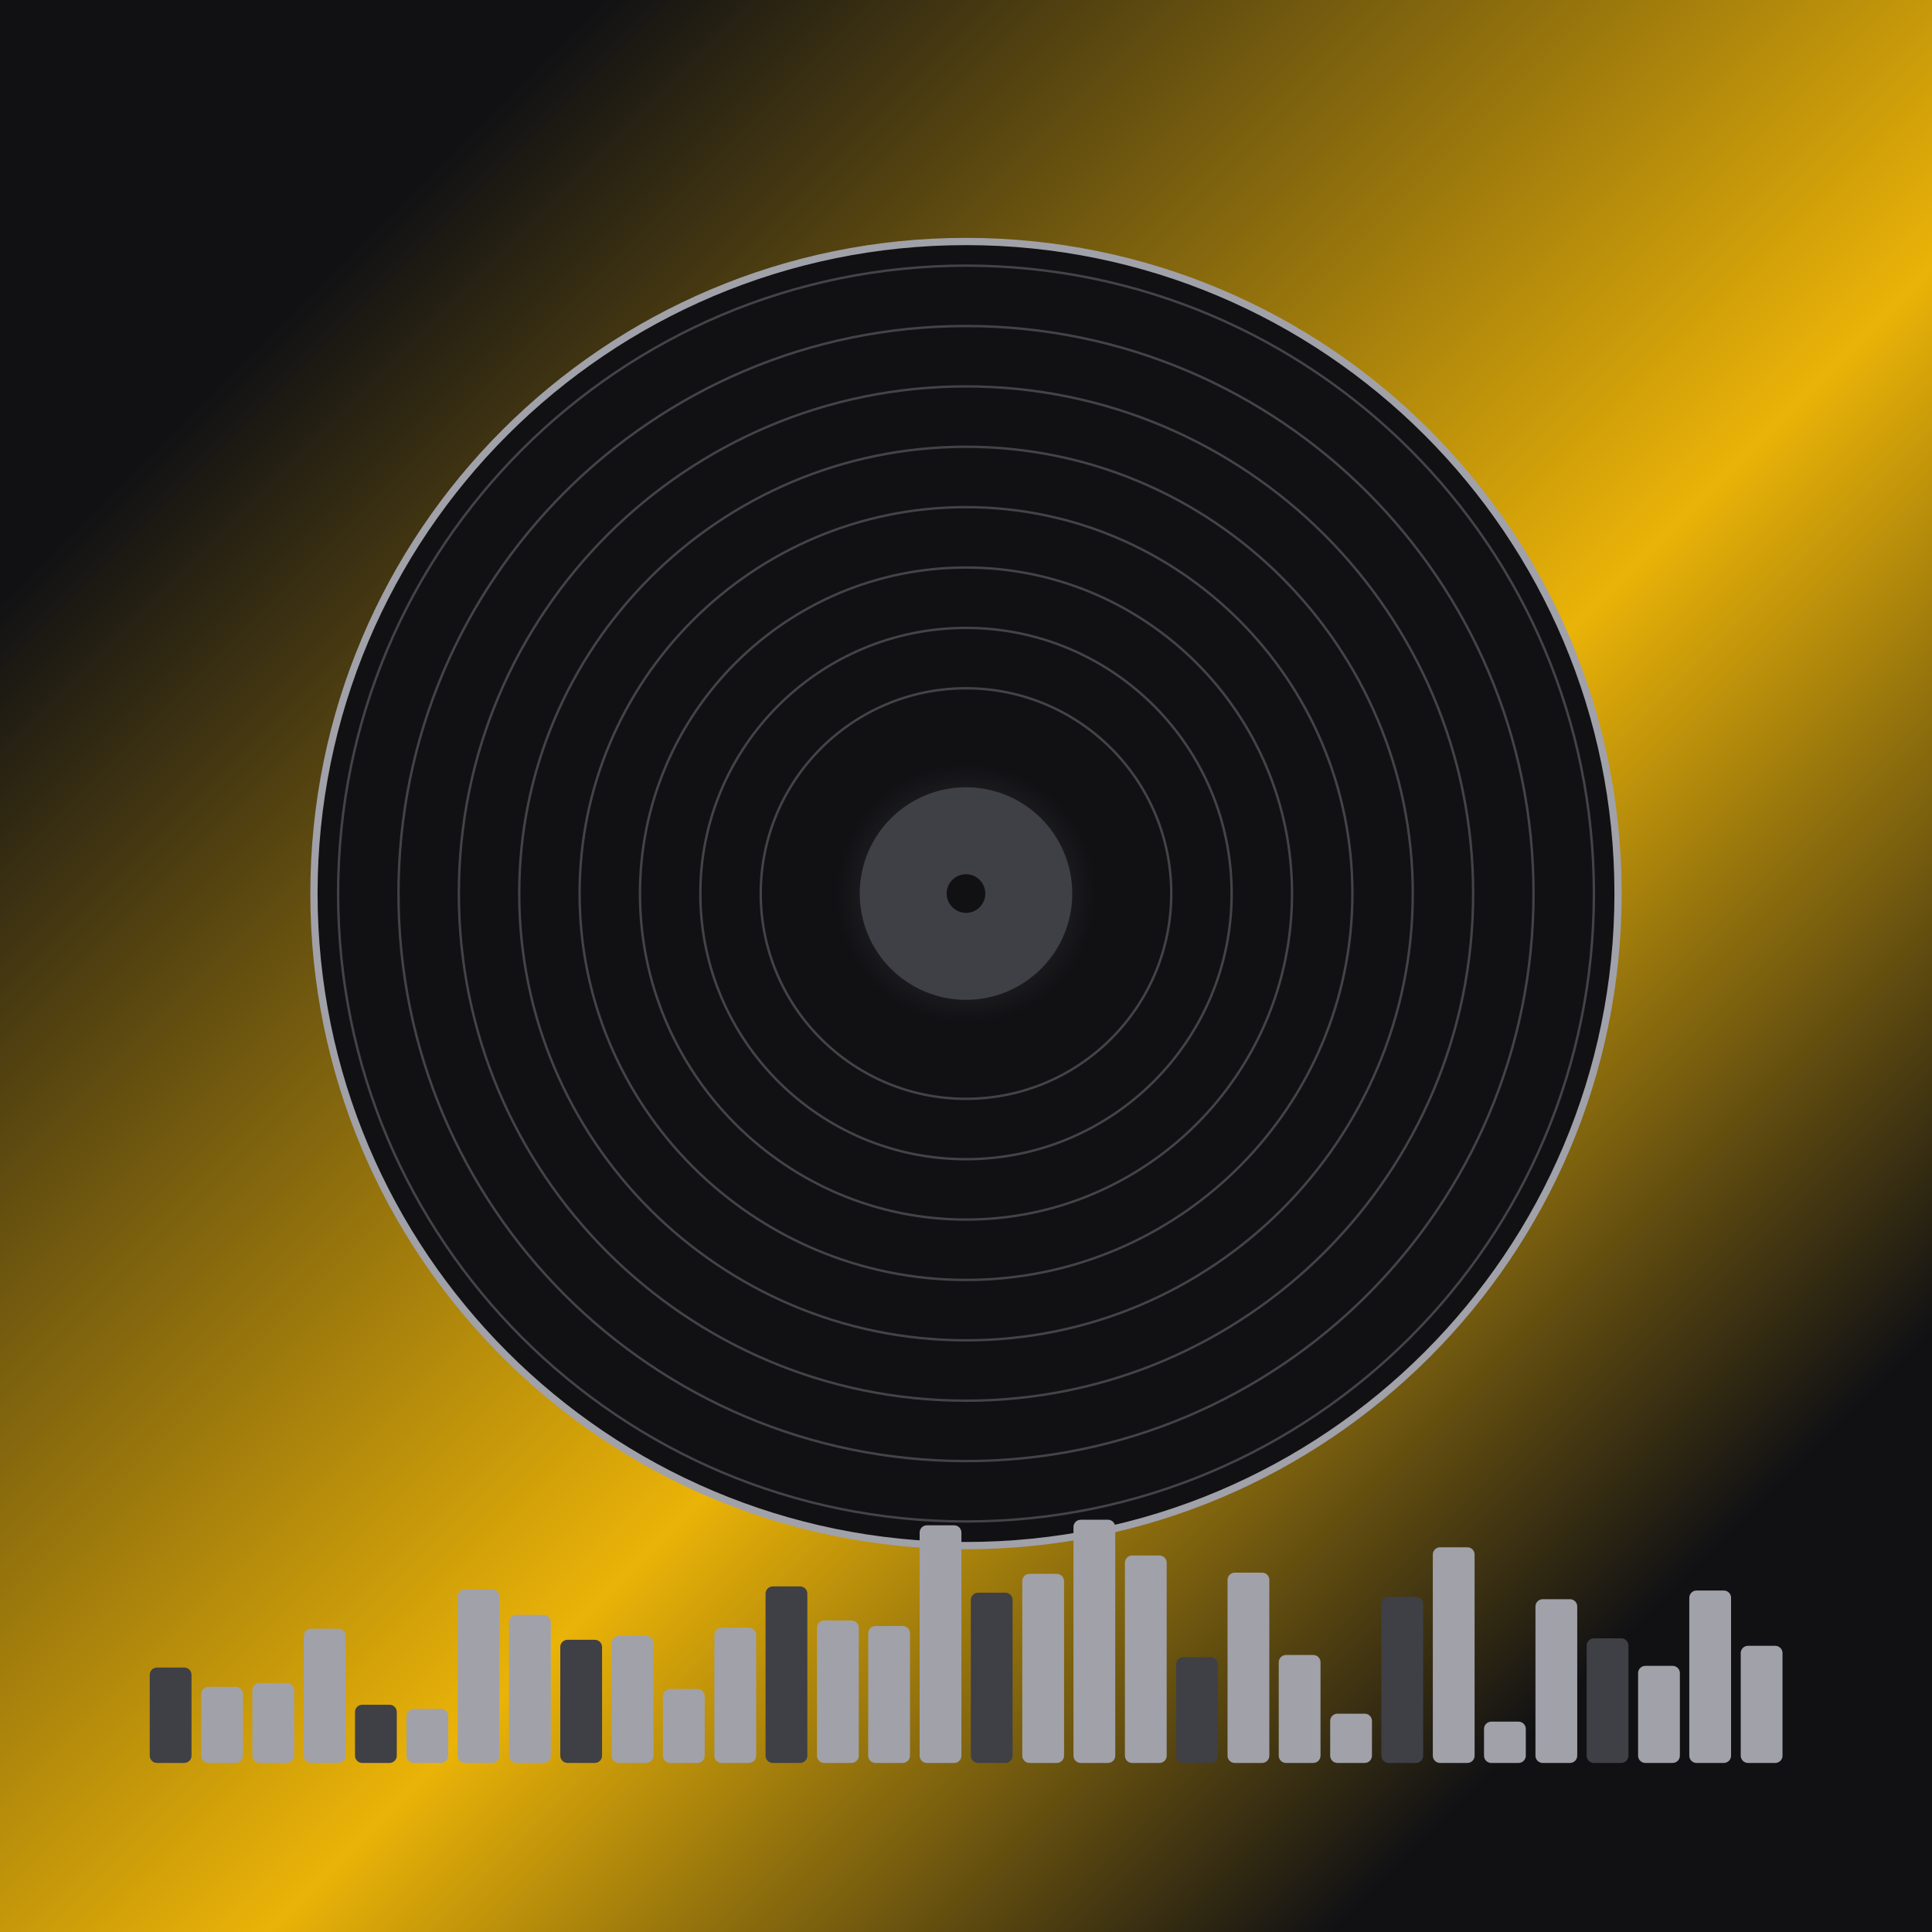
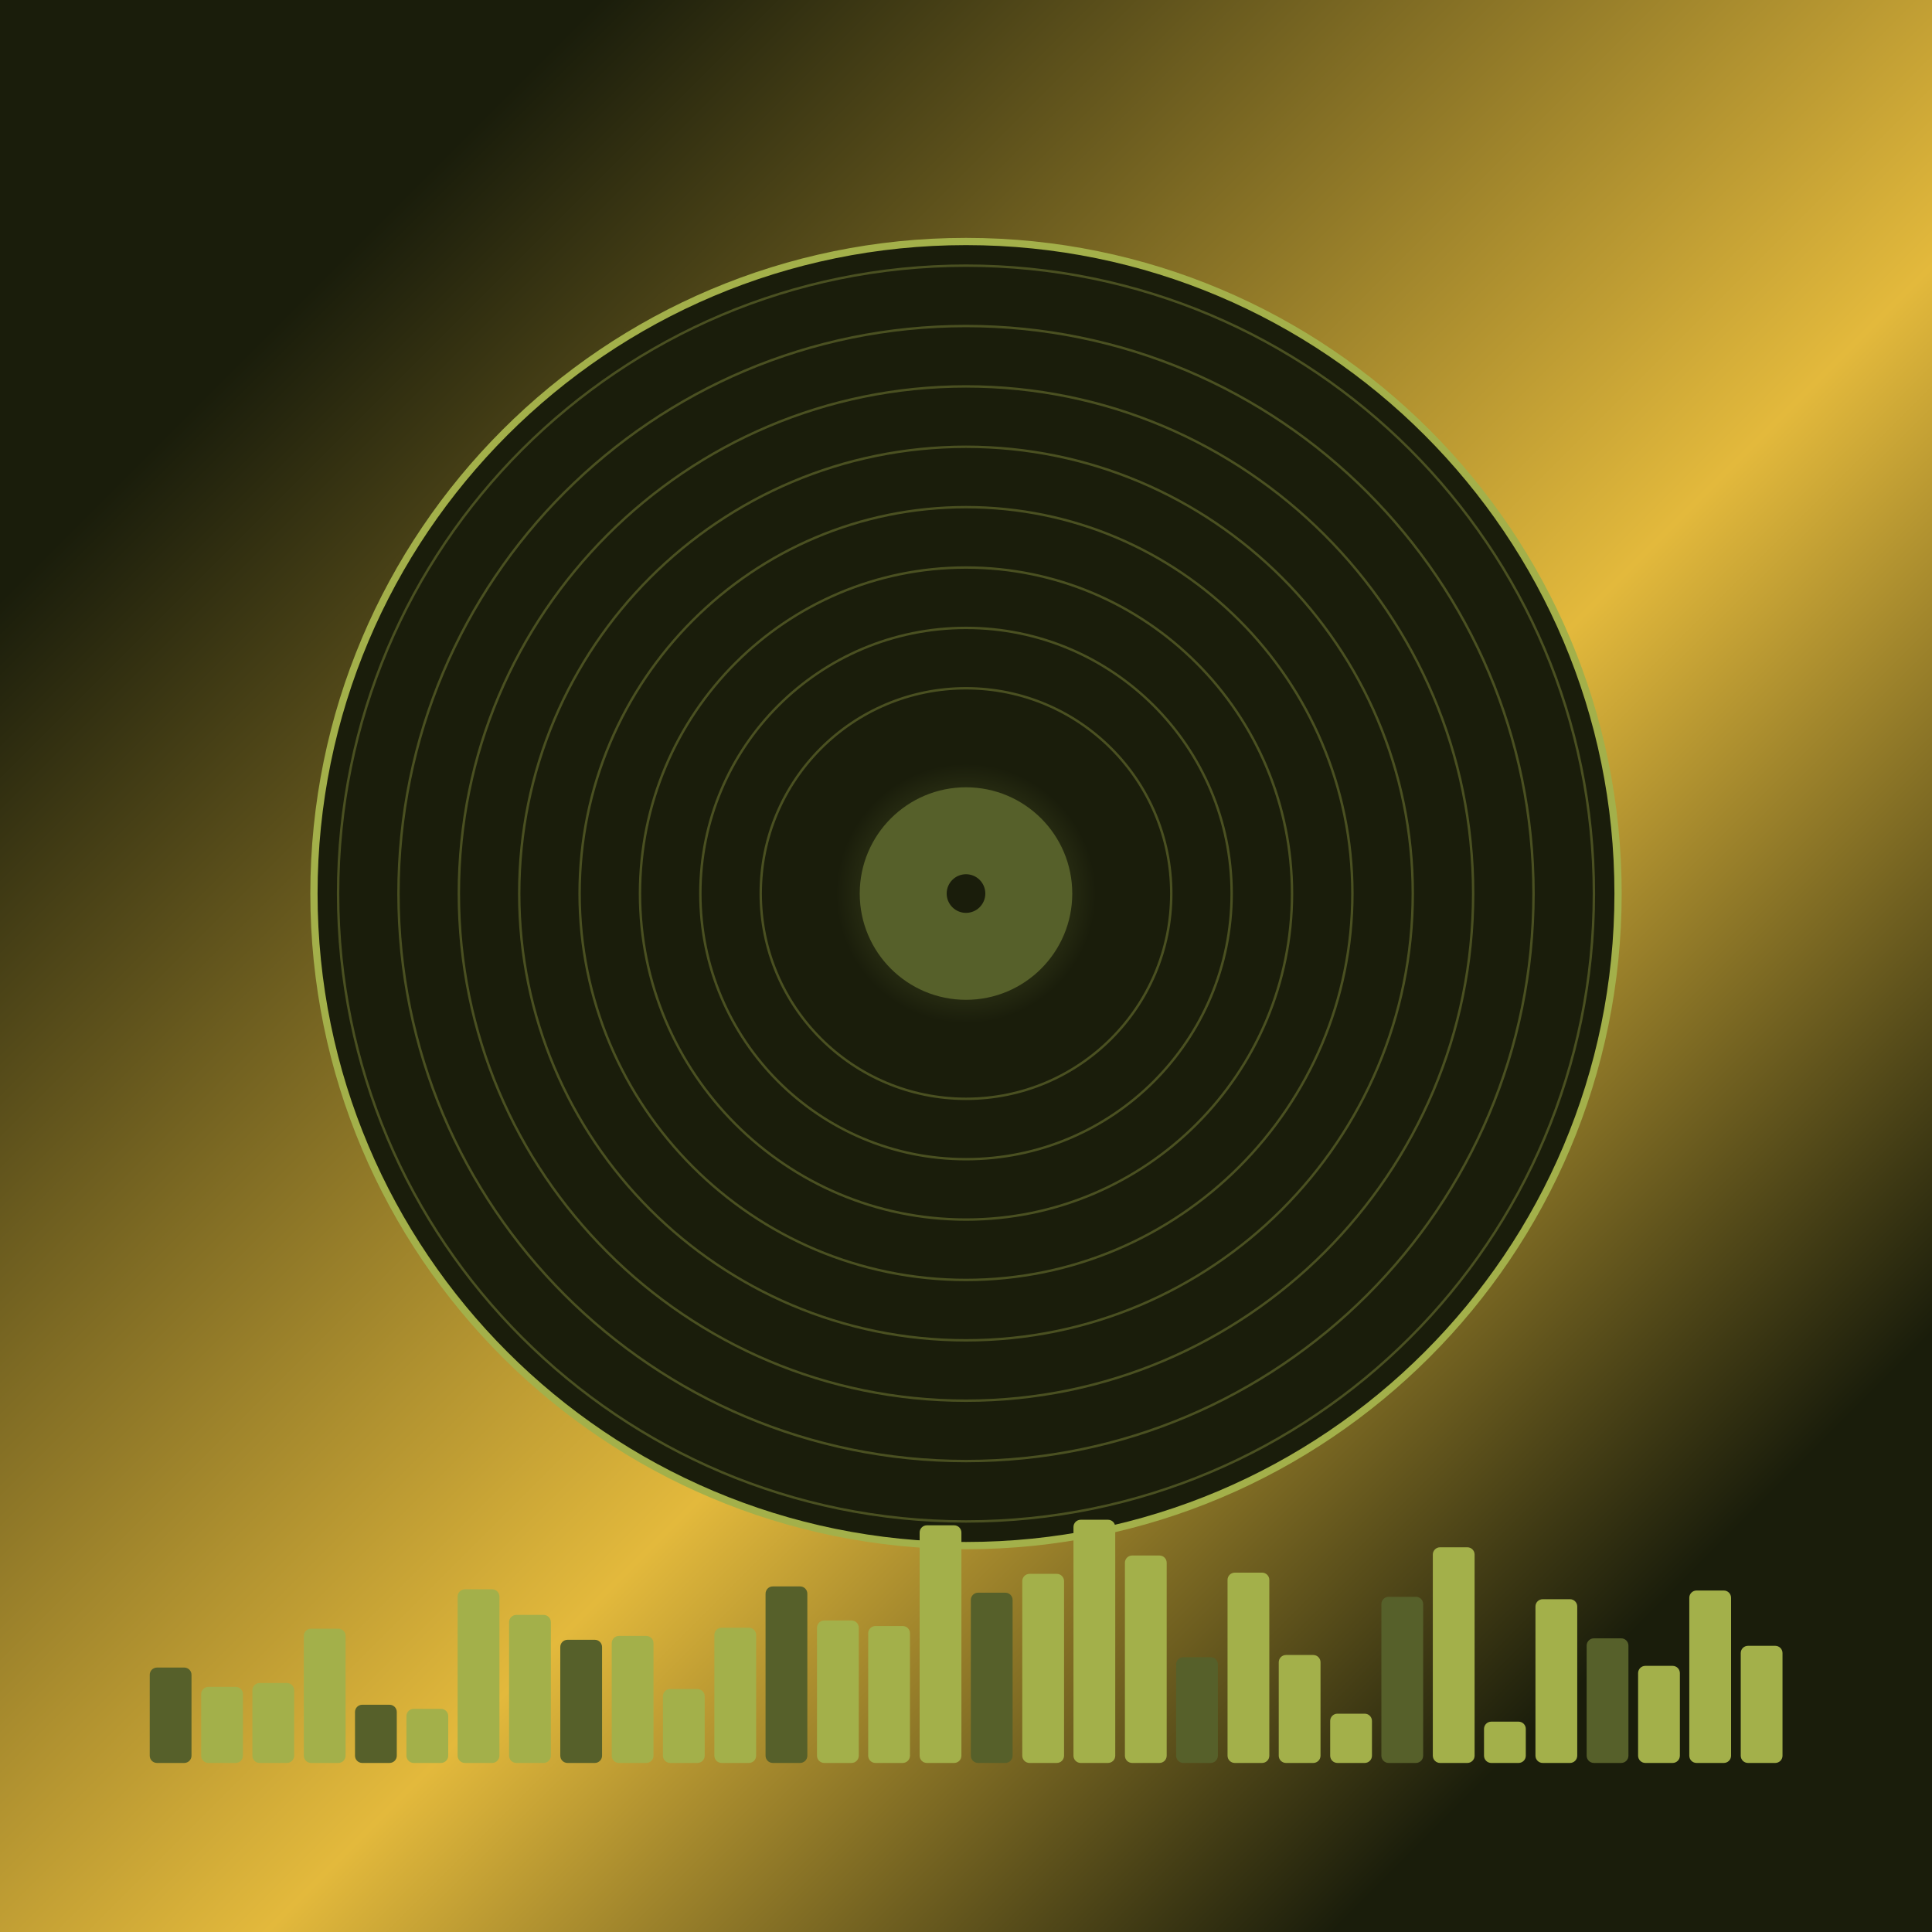
<svg xmlns="http://www.w3.org/2000/svg" viewBox="0 0 800 800" width="800" height="800" role="img">
  <defs>
    <linearGradient id="bg" gradientTransform="rotate(45 .5 .5)">
-       <stop offset="0" stop-color="#111114" />
-       <stop offset=".6" stop-color="#eab308" />
-       <stop offset="1" stop-color="#111114" />
+       <stop offset="0" stop-color="#1a1d0b" />
+       <stop offset=".6" stop-color="#e3b93c" />
+       <stop offset="1" stop-color="#1a1d0b" />
    </linearGradient>
    <radialGradient id="disc">
-       <stop offset="0" stop-color="#3f3f46" />
-       <stop offset=".2" stop-color="#111114" />
-       <stop offset="1" stop-color="#111114" />
+       <stop offset="0" stop-color="#56602a" />
+       <stop offset=".2" stop-color="#1a1d0b" />
+       <stop offset="1" stop-color="#1a1d0b" />
    </radialGradient>
  </defs>
-   <rect width="800" height="800" fill="#111114" />
+   <rect width="800" height="800" fill="#1a1d0b" />
  <rect width="800" height="800" fill="url(#bg)" />
-   <circle cx="400" cy="370" r="270" fill="url(#disc)" stroke="#a1a1aa" stroke-width="3" />
-   <circle cx="400" cy="370" r="85" fill="none" stroke="#a1a1aa" stroke-opacity=".35" />
-   <circle cx="400" cy="370" r="110" fill="none" stroke="#a1a1aa" stroke-opacity=".35" />
-   <circle cx="400" cy="370" r="135" fill="none" stroke="#a1a1aa" stroke-opacity=".35" />
-   <circle cx="400" cy="370" r="160" fill="none" stroke="#a1a1aa" stroke-opacity=".35" />
-   <circle cx="400" cy="370" r="185" fill="none" stroke="#a1a1aa" stroke-opacity=".35" />
-   <circle cx="400" cy="370" r="210" fill="none" stroke="#a1a1aa" stroke-opacity=".35" />
-   <circle cx="400" cy="370" r="235" fill="none" stroke="#a1a1aa" stroke-opacity=".35" />
-   <circle cx="400" cy="370" r="260" fill="none" stroke="#a1a1aa" stroke-opacity=".35" />
-   <circle cx="400" cy="370" r="44" fill="#3f3f46" />
-   <circle cx="400" cy="370" r="8" fill="#111114" />
-   <rect x="62" y="690.5" width="17.3" height="39.5" rx="3" fill="#3f3f46" />
-   <rect x="83.3" y="698.5" width="17.3" height="31.5" rx="3" fill="#a1a1aa" />
-   <rect x="104.5" y="696.9" width="17.3" height="33.1" rx="3" fill="#a1a1aa" />
-   <rect x="125.8" y="674.4" width="17.3" height="55.6" rx="3" fill="#a1a1aa" />
-   <rect x="147" y="705.9" width="17.3" height="24.1" rx="3" fill="#3f3f46" />
-   <rect x="168.3" y="707.6" width="17.3" height="22.4" rx="3" fill="#a1a1aa" />
-   <rect x="189.5" y="658.1" width="17.3" height="71.9" rx="3" fill="#a1a1aa" />
-   <rect x="210.8" y="668.7" width="17.3" height="61.3" rx="3" fill="#a1a1aa" />
-   <rect x="232" y="679" width="17.3" height="51" rx="3" fill="#3f3f46" />
-   <rect x="253.3" y="677.4" width="17.3" height="52.6" rx="3" fill="#a1a1aa" />
-   <rect x="274.5" y="699.4" width="17.3" height="30.6" rx="3" fill="#a1a1aa" />
-   <rect x="295.8" y="674" width="17.3" height="56" rx="3" fill="#a1a1aa" />
-   <rect x="317" y="656.9" width="17.3" height="73.1" rx="3" fill="#3f3f46" />
-   <rect x="338.3" y="671" width="17.3" height="59" rx="3" fill="#a1a1aa" />
-   <rect x="359.5" y="673.3" width="17.3" height="56.7" rx="3" fill="#a1a1aa" />
-   <rect x="380.8" y="631.6" width="17.3" height="98.4" rx="3" fill="#a1a1aa" />
-   <rect x="402" y="659.5" width="17.3" height="70.5" rx="3" fill="#3f3f46" />
-   <rect x="423.3" y="651.7" width="17.3" height="78.3" rx="3" fill="#a1a1aa" />
-   <rect x="444.5" y="629.3" width="17.3" height="100.7" rx="3" fill="#a1a1aa" />
-   <rect x="465.8" y="644.1" width="17.3" height="85.9" rx="3" fill="#a1a1aa" />
-   <rect x="487" y="686.2" width="17.3" height="43.8" rx="3" fill="#3f3f46" />
-   <rect x="508.3" y="651.2" width="17.3" height="78.8" rx="3" fill="#a1a1aa" />
-   <rect x="529.5" y="685.3" width="17.3" height="44.7" rx="3" fill="#a1a1aa" />
-   <rect x="550.8" y="709.6" width="17.3" height="20.4" rx="3" fill="#a1a1aa" />
-   <rect x="572" y="661.2" width="17.3" height="68.8" rx="3" fill="#3f3f46" />
-   <rect x="593.3" y="640.7" width="17.3" height="89.3" rx="3" fill="#a1a1aa" />
-   <rect x="614.5" y="712.9" width="17.3" height="17.1" rx="3" fill="#a1a1aa" />
-   <rect x="635.8" y="662.2" width="17.3" height="67.8" rx="3" fill="#a1a1aa" />
-   <rect x="657" y="678.4" width="17.3" height="51.6" rx="3" fill="#3f3f46" />
-   <rect x="678.3" y="689.8" width="17.3" height="40.2" rx="3" fill="#a1a1aa" />
-   <rect x="699.5" y="658.6" width="17.3" height="71.4" rx="3" fill="#a1a1aa" />
-   <rect x="720.8" y="681.5" width="17.3" height="48.5" rx="3" fill="#a1a1aa" />
+   <circle cx="400" cy="370" r="270" fill="url(#disc)" stroke="#a3b04a" stroke-width="3" />
+   <circle cx="400" cy="370" r="85" fill="none" stroke="#a3b04a" stroke-opacity=".35" />
+   <circle cx="400" cy="370" r="110" fill="none" stroke="#a3b04a" stroke-opacity=".35" />
+   <circle cx="400" cy="370" r="135" fill="none" stroke="#a3b04a" stroke-opacity=".35" />
+   <circle cx="400" cy="370" r="160" fill="none" stroke="#a3b04a" stroke-opacity=".35" />
+   <circle cx="400" cy="370" r="185" fill="none" stroke="#a3b04a" stroke-opacity=".35" />
+   <circle cx="400" cy="370" r="210" fill="none" stroke="#a3b04a" stroke-opacity=".35" />
+   <circle cx="400" cy="370" r="235" fill="none" stroke="#a3b04a" stroke-opacity=".35" />
+   <circle cx="400" cy="370" r="260" fill="none" stroke="#a3b04a" stroke-opacity=".35" />
+   <circle cx="400" cy="370" r="44" fill="#56602a" />
+   <circle cx="400" cy="370" r="8" fill="#1a1d0b" />
+   <rect x="62" y="690.5" width="17.3" height="39.5" rx="3" fill="#56602a" />
+   <rect x="83.3" y="698.5" width="17.3" height="31.5" rx="3" fill="#a3b04a" />
+   <rect x="104.5" y="696.9" width="17.3" height="33.1" rx="3" fill="#a3b04a" />
+   <rect x="125.8" y="674.4" width="17.3" height="55.6" rx="3" fill="#a3b04a" />
+   <rect x="147" y="705.9" width="17.3" height="24.1" rx="3" fill="#56602a" />
+   <rect x="168.3" y="707.6" width="17.3" height="22.4" rx="3" fill="#a3b04a" />
+   <rect x="189.5" y="658.1" width="17.3" height="71.9" rx="3" fill="#a3b04a" />
+   <rect x="210.8" y="668.7" width="17.3" height="61.3" rx="3" fill="#a3b04a" />
+   <rect x="232" y="679" width="17.3" height="51" rx="3" fill="#56602a" />
+   <rect x="253.3" y="677.4" width="17.3" height="52.6" rx="3" fill="#a3b04a" />
+   <rect x="274.5" y="699.4" width="17.3" height="30.6" rx="3" fill="#a3b04a" />
+   <rect x="295.8" y="674" width="17.3" height="56" rx="3" fill="#a3b04a" />
+   <rect x="317" y="656.9" width="17.3" height="73.1" rx="3" fill="#56602a" />
+   <rect x="338.3" y="671" width="17.3" height="59" rx="3" fill="#a3b04a" />
+   <rect x="359.5" y="673.3" width="17.3" height="56.7" rx="3" fill="#a3b04a" />
+   <rect x="380.8" y="631.6" width="17.3" height="98.4" rx="3" fill="#a3b04a" />
+   <rect x="402" y="659.5" width="17.3" height="70.5" rx="3" fill="#56602a" />
+   <rect x="423.3" y="651.7" width="17.3" height="78.3" rx="3" fill="#a3b04a" />
+   <rect x="444.5" y="629.3" width="17.3" height="100.7" rx="3" fill="#a3b04a" />
+   <rect x="465.8" y="644.1" width="17.3" height="85.9" rx="3" fill="#a3b04a" />
+   <rect x="487" y="686.2" width="17.3" height="43.8" rx="3" fill="#56602a" />
+   <rect x="508.3" y="651.2" width="17.3" height="78.8" rx="3" fill="#a3b04a" />
+   <rect x="529.5" y="685.3" width="17.3" height="44.7" rx="3" fill="#a3b04a" />
+   <rect x="550.8" y="709.6" width="17.3" height="20.4" rx="3" fill="#a3b04a" />
+   <rect x="572" y="661.2" width="17.3" height="68.8" rx="3" fill="#56602a" />
+   <rect x="593.3" y="640.7" width="17.3" height="89.3" rx="3" fill="#a3b04a" />
+   <rect x="614.5" y="712.9" width="17.3" height="17.1" rx="3" fill="#a3b04a" />
+   <rect x="635.8" y="662.2" width="17.3" height="67.8" rx="3" fill="#a3b04a" />
+   <rect x="657" y="678.4" width="17.3" height="51.6" rx="3" fill="#56602a" />
+   <rect x="678.3" y="689.8" width="17.3" height="40.2" rx="3" fill="#a3b04a" />
+   <rect x="699.5" y="658.6" width="17.3" height="71.4" rx="3" fill="#a3b04a" />
+   <rect x="720.8" y="681.5" width="17.3" height="48.5" rx="3" fill="#a3b04a" />
</svg>
